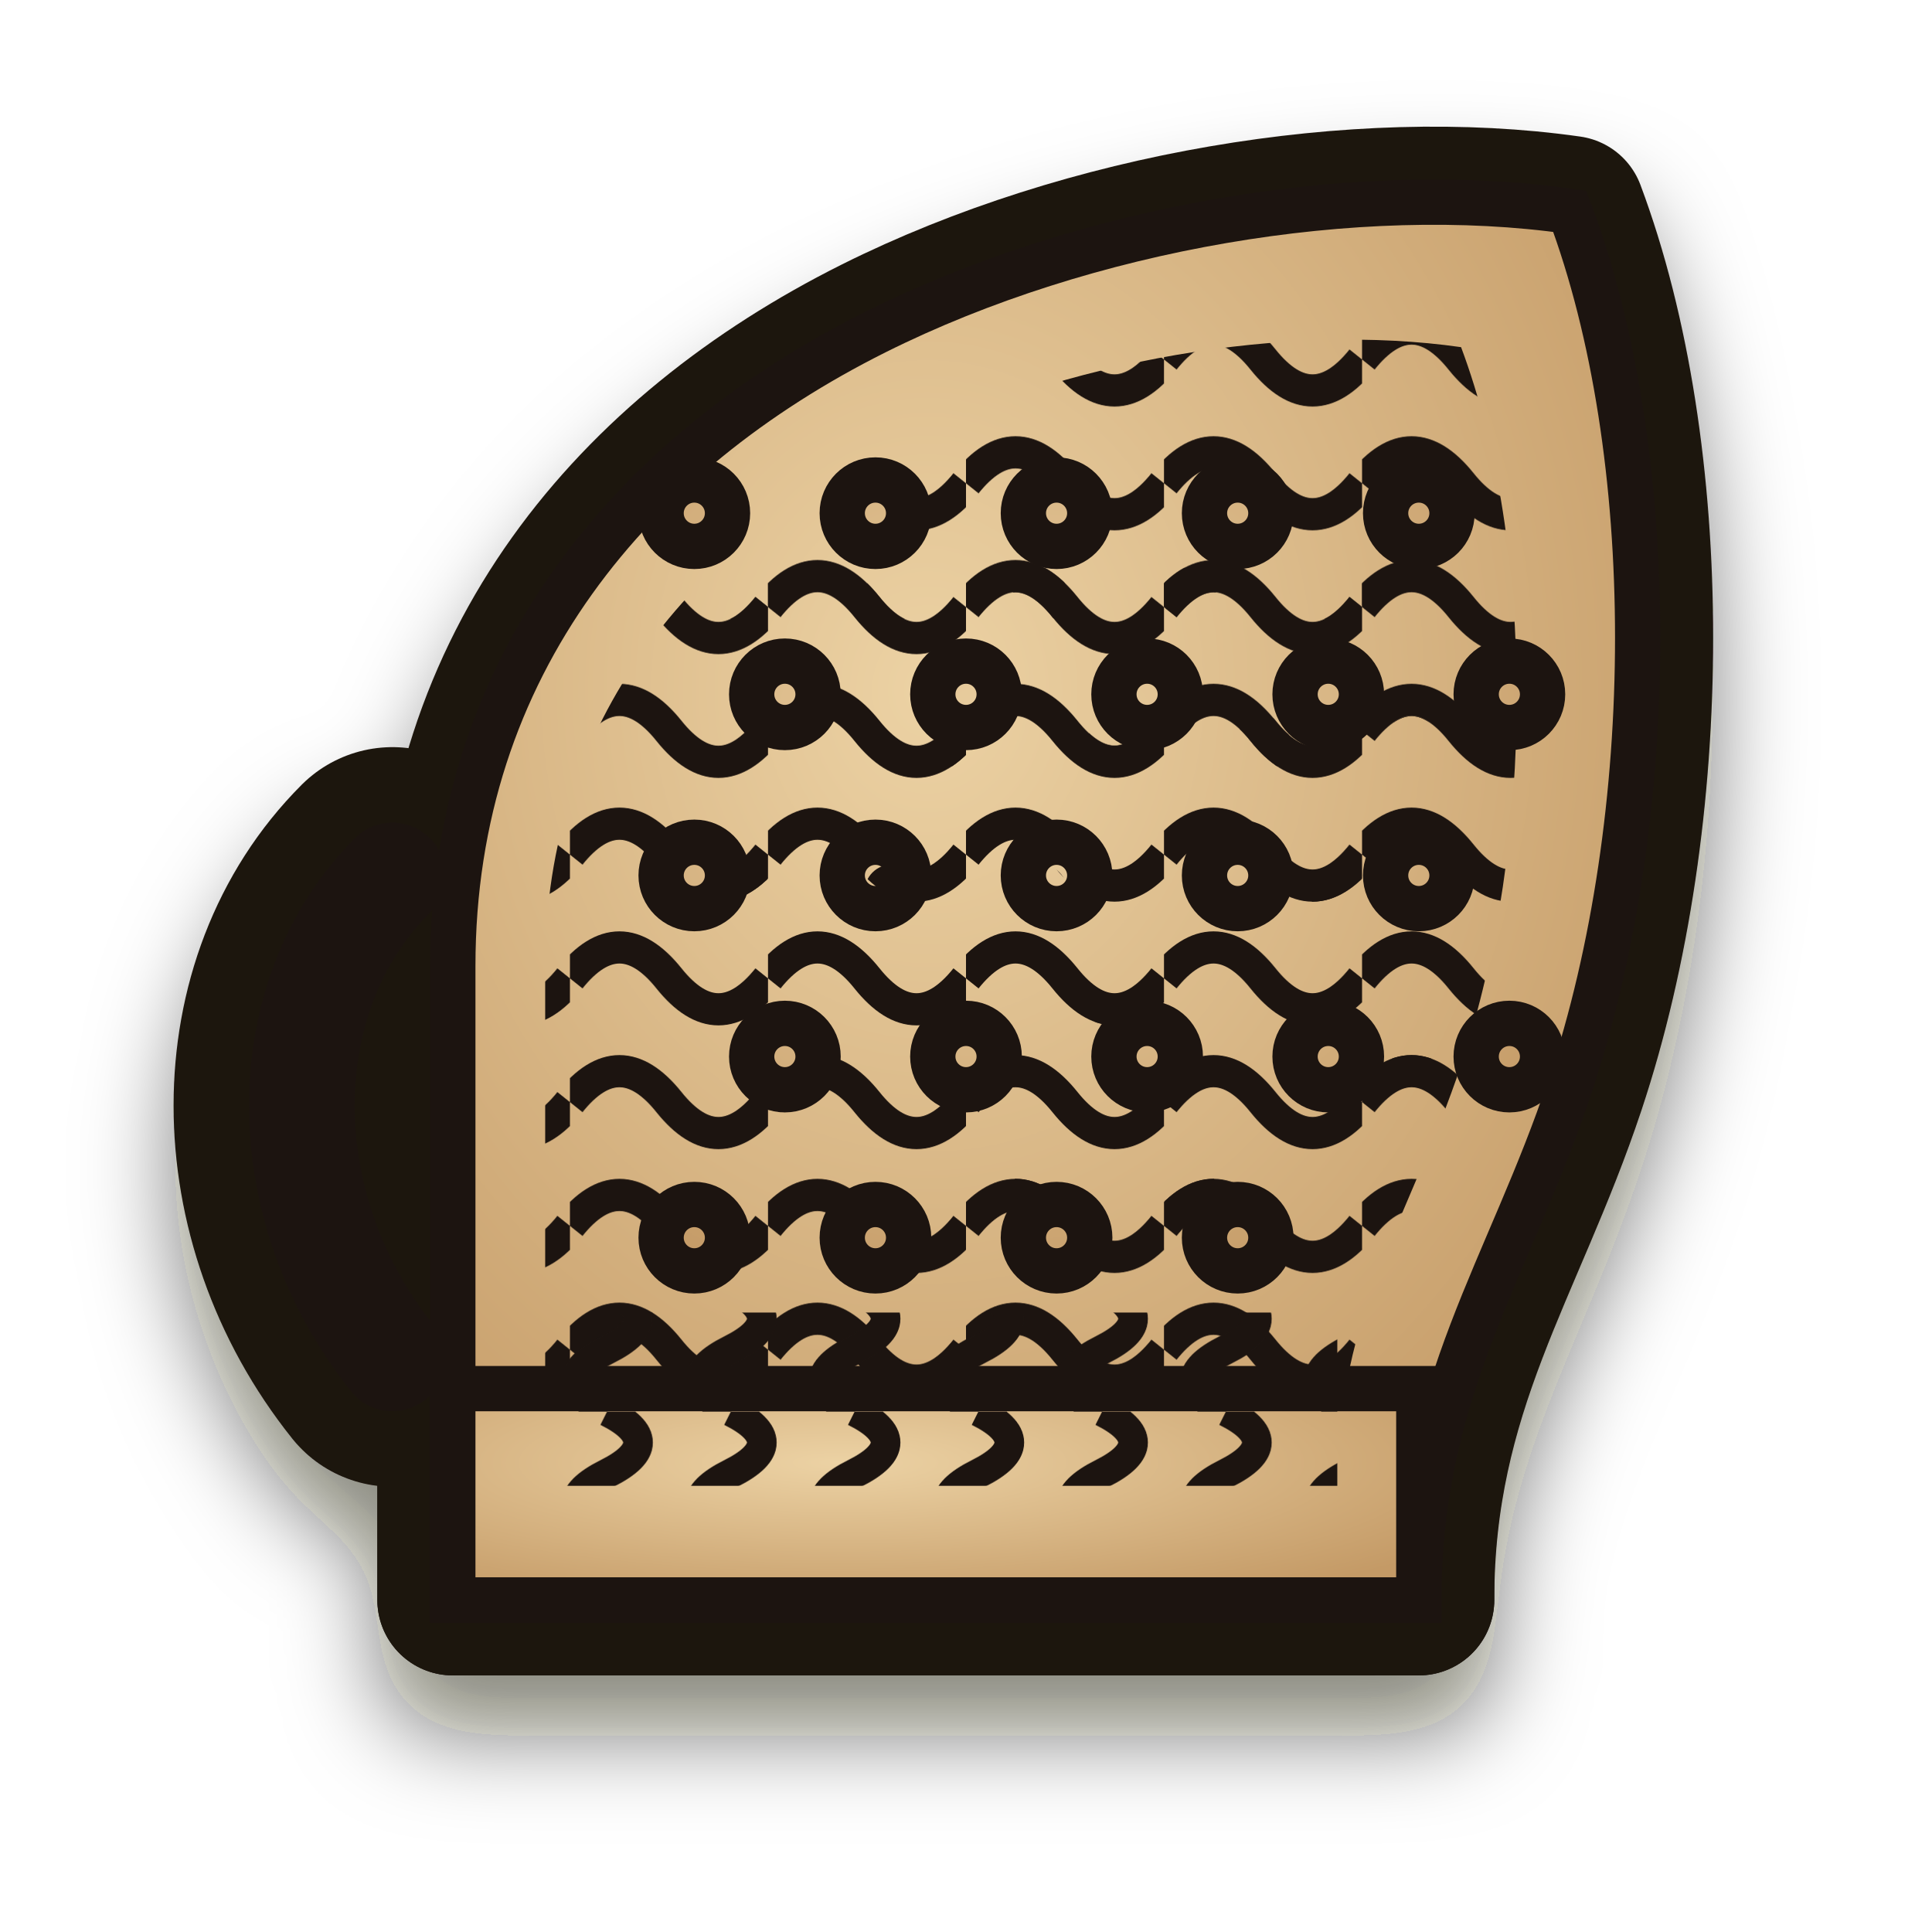
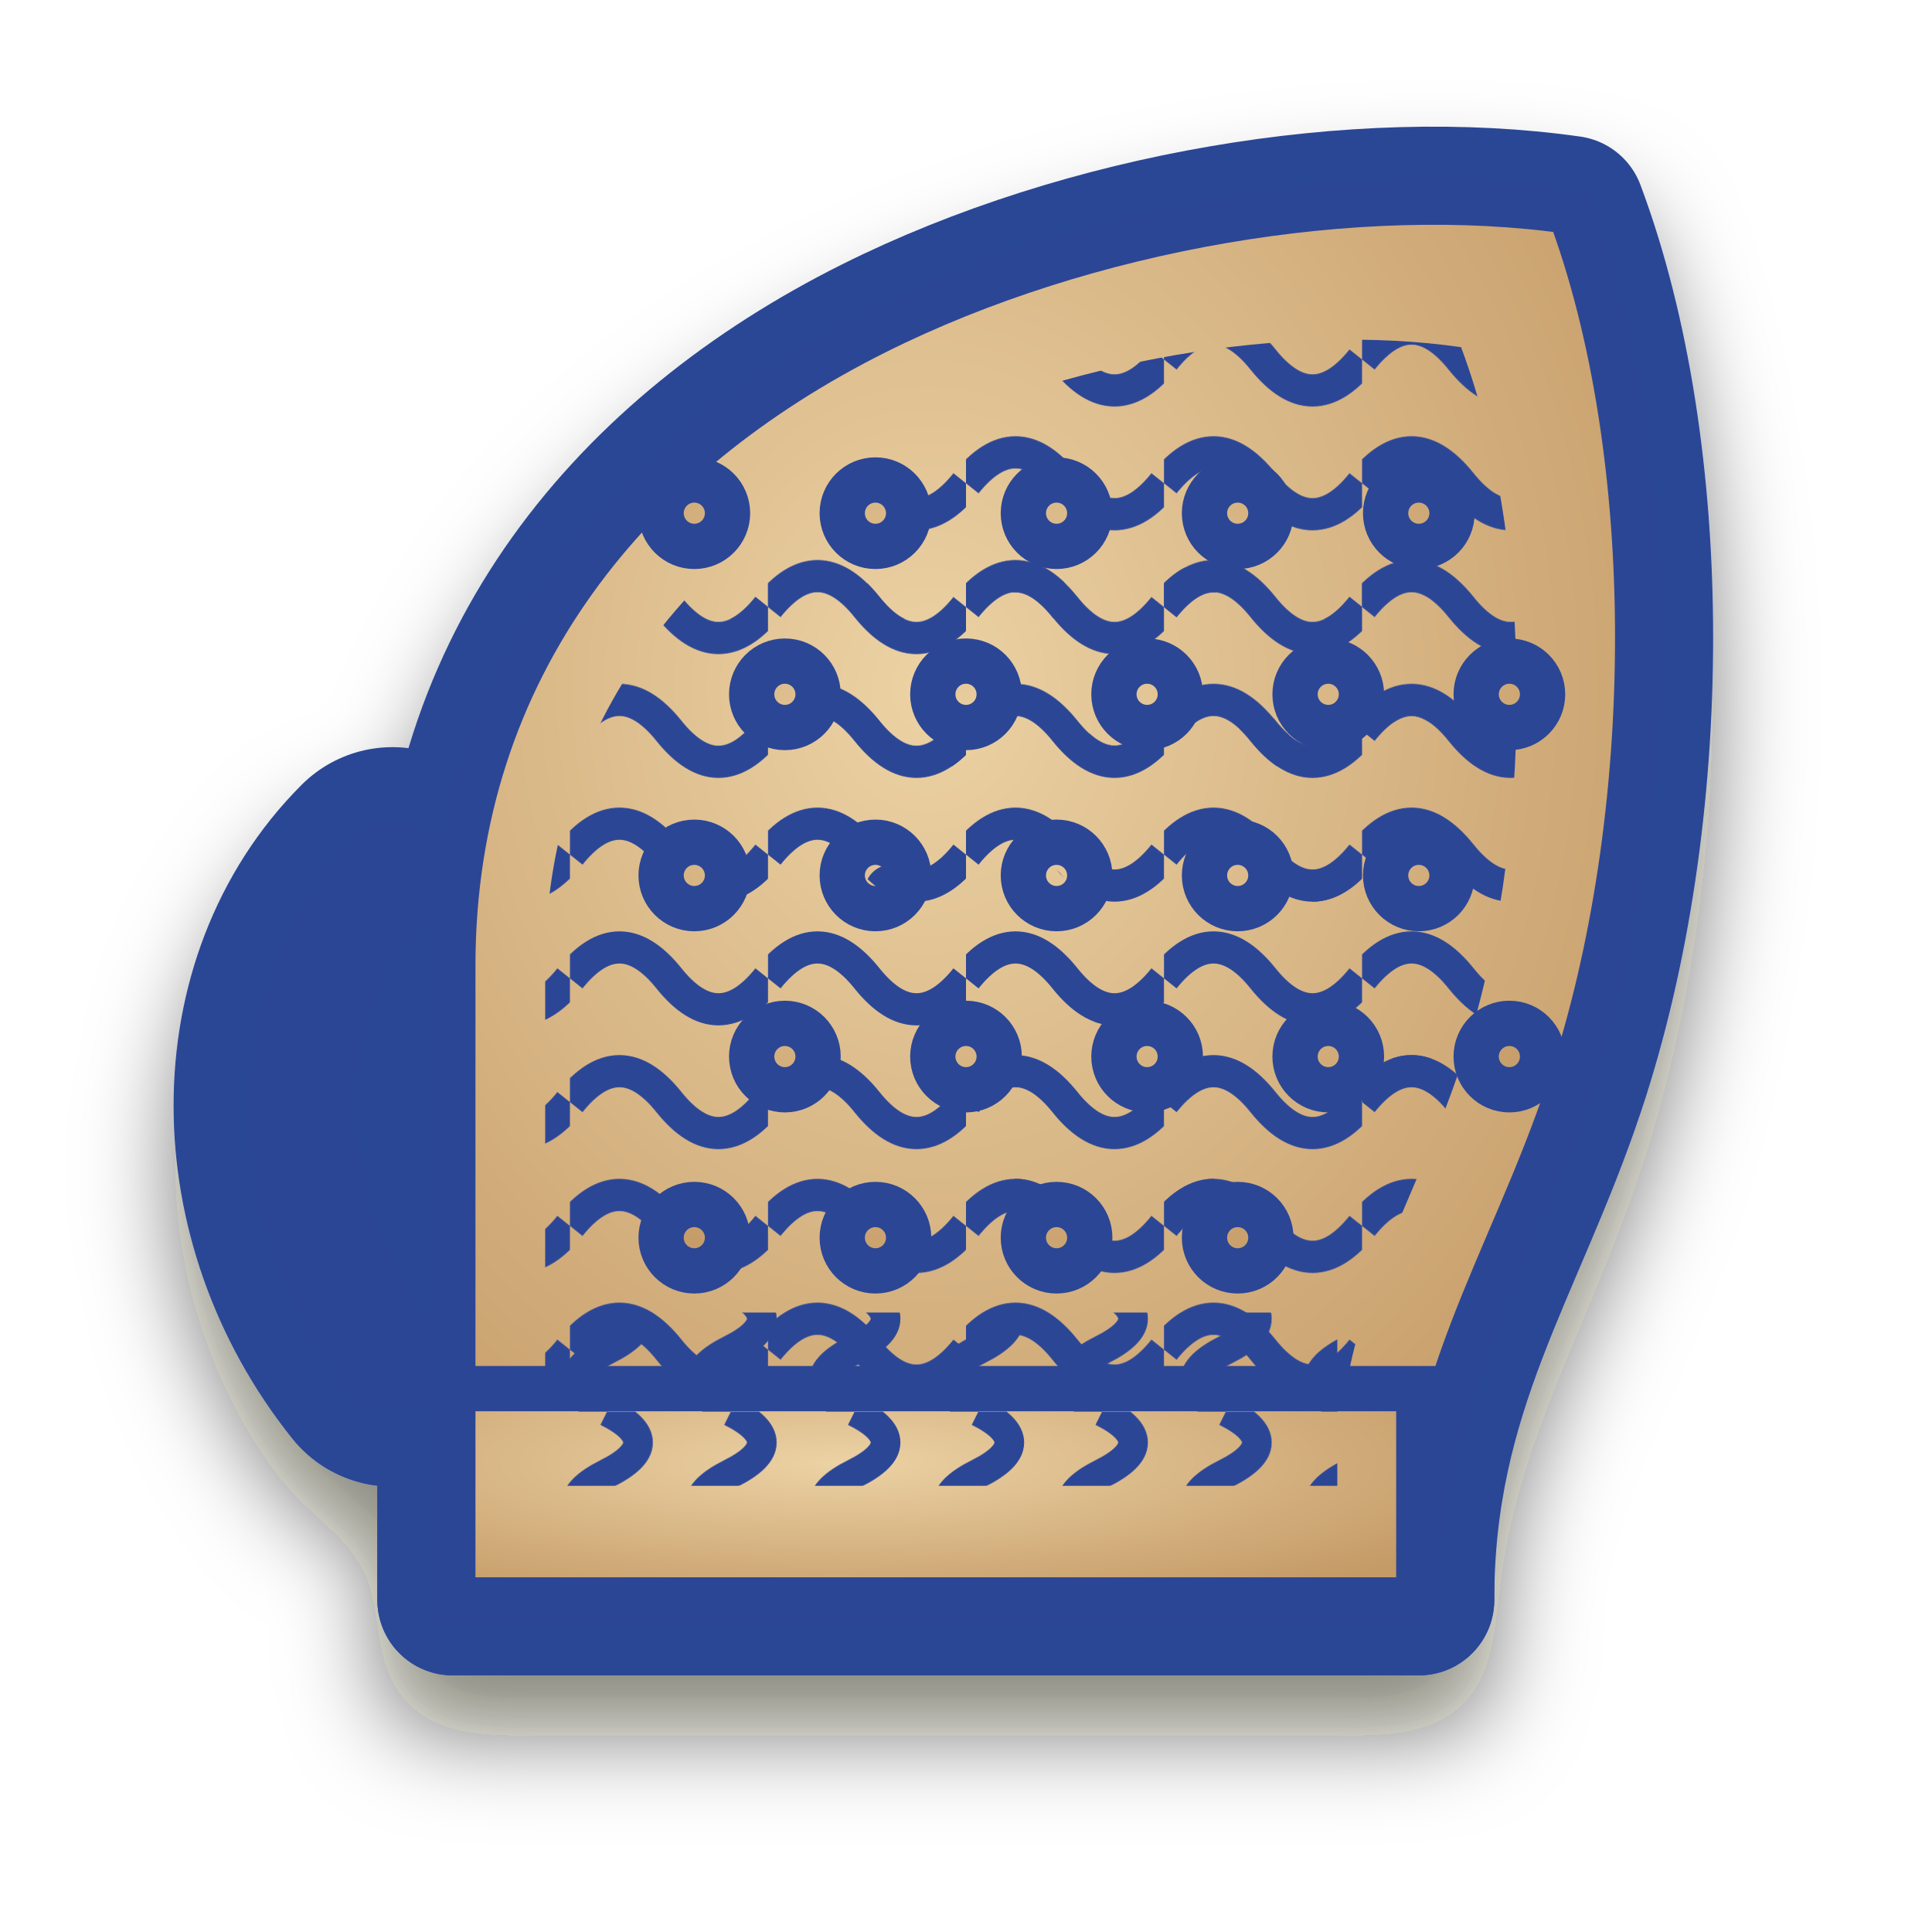
<svg xmlns="http://www.w3.org/2000/svg" viewBox="0 0 128 128" width="128" height="128">
  <defs>
    <filter id="sh" filterUnits="userSpaceOnUse" x="-50" y="-50" width="228" height="228">
      <feDropShadow dx="0" dy="4" stdDeviation="3" flood-color="#190c00" flood-opacity=".5" />
    </filter>
    <radialGradient id="clay" cx=".4" cy=".35" r=".75">
      <stop offset="0" stop-color="#ecd2a4" />
      <stop offset="1" stop-color="#c49a66" />
    </radialGradient>
    <pattern id="wave" width="16" height="10" patternUnits="userSpaceOnUse">
-       <path d="M0 5 Q4 0 8 5 T16 5" fill="none" stroke="#1c1410" stroke-width="2.6" />
+       <path d="M0 5 Q4 0 8 5 T16 5" fill="none" stroke="#2c4696" stroke-width="2.6" />
    </pattern>
    <pattern id="zz" width="10" height="10" patternUnits="userSpaceOnUse" patternTransform="rotate(90)">
-       <path d="M0 5 Q2.5 0 5 5 T10 5" fill="none" stroke="#1c1410" stroke-width="2.4" />
+       <path d="M0 5 Q2.5 0 5 5 T10 5" fill="none" stroke="#2c4696" stroke-width="2.4" />
    </pattern>
  </defs>
  <g filter="url(#sh)">
-     <path d="M26 90 C18 80 18 66 26 58" fill="none" stroke="#1c1410" stroke-width="17" stroke-linecap="round" stroke-linejoin="round" />
-     <path d="M30 106 L30 64 C30 44 42 30 58 22 C72 15 90 12 104 14 C110 30 110 54 104 72 C100 84 94 92 94 106 Z" fill="#1c1410" stroke="#1c1410" stroke-width="10" stroke-linejoin="round" />
-     <path d="M30 92 H94 V106 H30 Z" fill="#1c1410" stroke="#1c1410" stroke-width="10" stroke-linejoin="round" />
-     <path d="M46 31.8 A2.2 2.2 0 1 1 46 36.2 A2.2 2.2 0 1 1 46 31.8 Z M58 31.8 A2.2 2.2 0 1 1 58 36.2 A2.2 2.2 0 1 1 58 31.8 Z M70 31.8 A2.2 2.2 0 1 1 70 36.2 A2.2 2.2 0 1 1 70 31.8 Z M82 31.8 A2.2 2.2 0 1 1 82 36.2 A2.2 2.2 0 1 1 82 31.8 Z M94 31.8 A2.2 2.2 0 1 1 94 36.2 A2.2 2.2 0 1 1 94 31.8 Z M52 43.8 A2.2 2.2 0 1 1 52 48.2 A2.2 2.2 0 1 1 52 43.8 Z M64 43.8 A2.2 2.2 0 1 1 64 48.2 A2.2 2.2 0 1 1 64 43.8 Z M76 43.8 A2.2 2.2 0 1 1 76 48.2 A2.2 2.2 0 1 1 76 43.8 Z M88 43.8 A2.2 2.2 0 1 1 88 48.2 A2.2 2.2 0 1 1 88 43.8 Z M100 43.8 A2.2 2.2 0 1 1 100 48.2 A2.2 2.2 0 1 1 100 43.8 Z M46 55.8 A2.2 2.2 0 1 1 46 60.2 A2.2 2.2 0 1 1 46 55.8 Z M58 55.8 A2.2 2.2 0 1 1 58 60.2 A2.2 2.2 0 1 1 58 55.8 Z M70 55.8 A2.2 2.2 0 1 1 70 60.2 A2.2 2.2 0 1 1 70 55.8 Z M82 55.8 A2.2 2.2 0 1 1 82 60.2 A2.2 2.2 0 1 1 82 55.8 Z M94 55.8 A2.2 2.2 0 1 1 94 60.2 A2.2 2.2 0 1 1 94 55.8 Z M52 67.8 A2.2 2.2 0 1 1 52 72.2 A2.2 2.2 0 1 1 52 67.8 Z M64 67.8 A2.2 2.2 0 1 1 64 72.2 A2.2 2.2 0 1 1 64 67.8 Z M76 67.8 A2.2 2.2 0 1 1 76 72.2 A2.2 2.2 0 1 1 76 67.8 Z M88 67.8 A2.2 2.2 0 1 1 88 72.2 A2.2 2.2 0 1 1 88 67.8 Z M100 67.8 A2.2 2.2 0 1 1 100 72.2 A2.2 2.2 0 1 1 100 67.8 Z M46 79.8 A2.2 2.2 0 1 1 46 84.2 A2.2 2.2 0 1 1 46 79.8 Z M58 79.8 A2.2 2.2 0 1 1 58 84.2 A2.2 2.2 0 1 1 58 79.8 Z M70 79.8 A2.2 2.2 0 1 1 70 84.2 A2.2 2.2 0 1 1 70 79.8 Z M82 79.8 A2.2 2.2 0 1 1 82 84.2 A2.2 2.2 0 1 1 82 79.8 Z" fill="#1c1410" stroke="#1c1410" stroke-width="10" stroke-linejoin="round" />
+     <path d="M26 90 C18 80 18 66 26 58" fill="none" stroke="#2c4696" stroke-width="17" stroke-linecap="round" stroke-linejoin="round" />
+     <path d="M30 106 L30 64 C30 44 42 30 58 22 C72 15 90 12 104 14 C110 30 110 54 104 72 C100 84 94 92 94 106 Z" fill="#2c4696" stroke="#2c4696" stroke-width="10" stroke-linejoin="round" />
+     <path d="M30 92 H94 V106 H30 Z" fill="#2c4696" stroke="#2c4696" stroke-width="10" stroke-linejoin="round" />
+     <path d="M46 31.8 A2.2 2.2 0 1 1 46 36.2 A2.2 2.2 0 1 1 46 31.8 Z M58 31.8 A2.2 2.2 0 1 1 58 36.2 A2.2 2.2 0 1 1 58 31.8 Z M70 31.8 A2.2 2.2 0 1 1 70 36.2 A2.2 2.2 0 1 1 70 31.8 Z M82 31.8 A2.2 2.2 0 1 1 82 36.2 A2.2 2.2 0 1 1 82 31.8 Z M94 31.8 A2.2 2.2 0 1 1 94 36.2 A2.2 2.2 0 1 1 94 31.8 Z M52 43.8 A2.2 2.2 0 1 1 52 48.2 A2.2 2.2 0 1 1 52 43.8 Z M64 43.8 A2.2 2.2 0 1 1 64 48.2 A2.2 2.2 0 1 1 64 43.8 Z M76 43.8 A2.2 2.2 0 1 1 76 48.2 A2.2 2.2 0 1 1 76 43.8 Z M88 43.8 A2.2 2.2 0 1 1 88 48.2 A2.2 2.2 0 1 1 88 43.8 Z M100 43.8 A2.2 2.2 0 1 1 100 48.2 A2.2 2.2 0 1 1 100 43.8 Z M46 55.8 A2.2 2.2 0 1 1 46 60.2 A2.2 2.2 0 1 1 46 55.8 Z M58 55.8 A2.2 2.2 0 1 1 58 60.2 A2.2 2.2 0 1 1 58 55.8 Z M70 55.8 A2.2 2.2 0 1 1 70 60.2 A2.2 2.2 0 1 1 70 55.8 Z M82 55.8 A2.2 2.2 0 1 1 82 60.2 A2.2 2.2 0 1 1 82 55.8 Z M94 55.8 A2.2 2.2 0 1 1 94 60.2 A2.2 2.2 0 1 1 94 55.8 Z M52 67.8 A2.2 2.2 0 1 1 52 72.2 A2.2 2.2 0 1 1 52 67.8 Z M64 67.8 A2.2 2.2 0 1 1 64 72.2 A2.2 2.2 0 1 1 64 67.8 Z M76 67.8 A2.2 2.2 0 1 1 76 72.2 A2.2 2.2 0 1 1 76 67.8 Z M88 67.8 A2.2 2.2 0 1 1 88 72.2 A2.2 2.2 0 1 1 88 67.8 Z M100 67.8 A2.2 2.2 0 1 1 100 72.2 A2.2 2.2 0 1 1 100 67.8 Z M46 79.8 A2.2 2.2 0 1 1 46 84.2 A2.2 2.2 0 1 1 46 79.8 Z M58 79.8 A2.2 2.2 0 1 1 58 84.2 A2.2 2.2 0 1 1 58 79.8 Z M70 79.8 A2.2 2.2 0 1 1 70 84.2 A2.2 2.2 0 1 1 70 79.8 Z M82 79.8 A2.2 2.2 0 1 1 82 84.2 A2.2 2.2 0 1 1 82 79.8 Z" fill="#2c4696" stroke="#2c4696" stroke-width="10" stroke-linejoin="round" />
  </g>
-   <path d="M26 90 C18 80 18 66 26 58" fill="none" stroke="#1c1410" stroke-width="7" stroke-linecap="round" />
+   <path d="M26 90 C18 80 18 66 26 58" fill="none" stroke="#2c4696" stroke-width="7" stroke-linecap="round" />
  <path d="M30 106 L30 64 C30 44 42 30 58 22 C72 15 90 12 104 14 C110 30 110 54 104 72 C100 84 94 92 94 106 Z" fill="url(#clay)" />
  <path d="M30 106 L30 64 C30 44 42 30 58 22 C72 15 90 12 104 14 C110 30 110 54 104 72 C100 84 94 92 94 106 Z" fill="url(#wave)" transform="translate(64 64) scale(.82) translate(-64 -64)" />
-   <path d="M30 106 L30 64 C30 44 42 30 58 22 C72 15 90 12 104 14 C110 30 110 54 104 72 C100 84 94 92 94 106 Z" fill="none" stroke="#1c1410" stroke-width="3" />
+   <path d="M30 106 L30 64 C30 44 42 30 58 22 C72 15 90 12 104 14 C110 30 110 54 104 72 C100 84 94 92 94 106 Z" fill="none" stroke="#2c4696" stroke-width="3" />
  <path d="M30 92 H94 V106 H30 Z" fill="url(#clay)" />
  <path d="M30 92 H94 V106 H30 Z" fill="url(#zz)" transform="translate(64 64) scale(.82) translate(-64 -64)" />
-   <path d="M30 92 H94 V106 H30 Z" fill="none" stroke="#1c1410" stroke-width="3" />
+   <path d="M30 92 H94 V106 H30 Z" fill="none" stroke="#2c4696" stroke-width="3" />
  <path d="M46 31.8 A2.2 2.2 0 1 1 46 36.2 A2.2 2.2 0 1 1 46 31.8 Z M58 31.8 A2.2 2.2 0 1 1 58 36.2 A2.2 2.2 0 1 1 58 31.8 Z M70 31.8 A2.2 2.2 0 1 1 70 36.2 A2.2 2.2 0 1 1 70 31.8 Z M82 31.8 A2.2 2.2 0 1 1 82 36.2 A2.2 2.2 0 1 1 82 31.8 Z M94 31.8 A2.2 2.2 0 1 1 94 36.2 A2.2 2.2 0 1 1 94 31.8 Z M52 43.8 A2.2 2.2 0 1 1 52 48.2 A2.2 2.2 0 1 1 52 43.8 Z M64 43.8 A2.2 2.2 0 1 1 64 48.2 A2.2 2.2 0 1 1 64 43.8 Z M76 43.8 A2.2 2.2 0 1 1 76 48.2 A2.2 2.2 0 1 1 76 43.8 Z M88 43.8 A2.2 2.2 0 1 1 88 48.2 A2.2 2.2 0 1 1 88 43.8 Z M100 43.8 A2.2 2.2 0 1 1 100 48.2 A2.2 2.2 0 1 1 100 43.8 Z M46 55.8 A2.2 2.2 0 1 1 46 60.2 A2.2 2.2 0 1 1 46 55.8 Z M58 55.8 A2.2 2.2 0 1 1 58 60.2 A2.2 2.2 0 1 1 58 55.8 Z M70 55.8 A2.2 2.2 0 1 1 70 60.2 A2.2 2.2 0 1 1 70 55.8 Z M82 55.8 A2.2 2.2 0 1 1 82 60.2 A2.2 2.2 0 1 1 82 55.8 Z M94 55.8 A2.2 2.2 0 1 1 94 60.2 A2.2 2.2 0 1 1 94 55.8 Z M52 67.8 A2.2 2.2 0 1 1 52 72.2 A2.2 2.2 0 1 1 52 67.8 Z M64 67.8 A2.2 2.2 0 1 1 64 72.2 A2.2 2.2 0 1 1 64 67.8 Z M76 67.8 A2.2 2.2 0 1 1 76 72.2 A2.2 2.2 0 1 1 76 67.8 Z M88 67.8 A2.2 2.2 0 1 1 88 72.2 A2.2 2.2 0 1 1 88 67.8 Z M100 67.8 A2.2 2.2 0 1 1 100 72.2 A2.2 2.2 0 1 1 100 67.8 Z M46 79.8 A2.2 2.2 0 1 1 46 84.2 A2.2 2.2 0 1 1 46 79.8 Z M58 79.8 A2.2 2.2 0 1 1 58 84.2 A2.2 2.2 0 1 1 58 79.8 Z M70 79.8 A2.2 2.2 0 1 1 70 84.2 A2.2 2.2 0 1 1 70 79.8 Z M82 79.8 A2.2 2.2 0 1 1 82 84.2 A2.2 2.2 0 1 1 82 79.8 Z" fill="url(#clay)" />
  <path d="M46 31.8 A2.2 2.2 0 1 1 46 36.2 A2.2 2.2 0 1 1 46 31.8 Z M58 31.8 A2.2 2.2 0 1 1 58 36.2 A2.2 2.2 0 1 1 58 31.8 Z M70 31.8 A2.2 2.2 0 1 1 70 36.2 A2.2 2.2 0 1 1 70 31.8 Z M82 31.8 A2.2 2.2 0 1 1 82 36.2 A2.2 2.2 0 1 1 82 31.8 Z M94 31.8 A2.2 2.2 0 1 1 94 36.2 A2.2 2.2 0 1 1 94 31.8 Z M52 43.8 A2.2 2.2 0 1 1 52 48.2 A2.2 2.2 0 1 1 52 43.8 Z M64 43.8 A2.2 2.2 0 1 1 64 48.2 A2.2 2.2 0 1 1 64 43.8 Z M76 43.8 A2.2 2.2 0 1 1 76 48.2 A2.2 2.2 0 1 1 76 43.8 Z M88 43.8 A2.2 2.2 0 1 1 88 48.2 A2.2 2.2 0 1 1 88 43.8 Z M100 43.8 A2.2 2.2 0 1 1 100 48.2 A2.2 2.2 0 1 1 100 43.8 Z M46 55.8 A2.2 2.2 0 1 1 46 60.2 A2.2 2.2 0 1 1 46 55.8 Z M58 55.8 A2.2 2.2 0 1 1 58 60.2 A2.2 2.2 0 1 1 58 55.8 Z M70 55.8 A2.2 2.2 0 1 1 70 60.2 A2.2 2.2 0 1 1 70 55.8 Z M82 55.8 A2.2 2.2 0 1 1 82 60.2 A2.2 2.2 0 1 1 82 55.8 Z M94 55.8 A2.2 2.2 0 1 1 94 60.2 A2.2 2.2 0 1 1 94 55.8 Z M52 67.8 A2.2 2.2 0 1 1 52 72.2 A2.2 2.2 0 1 1 52 67.8 Z M64 67.8 A2.2 2.2 0 1 1 64 72.2 A2.2 2.2 0 1 1 64 67.8 Z M76 67.8 A2.2 2.2 0 1 1 76 72.2 A2.2 2.2 0 1 1 76 67.8 Z M88 67.8 A2.2 2.2 0 1 1 88 72.2 A2.2 2.2 0 1 1 88 67.8 Z M100 67.8 A2.2 2.2 0 1 1 100 72.2 A2.2 2.2 0 1 1 100 67.8 Z M46 79.8 A2.2 2.2 0 1 1 46 84.2 A2.2 2.2 0 1 1 46 79.8 Z M58 79.8 A2.2 2.2 0 1 1 58 84.2 A2.2 2.2 0 1 1 58 79.8 Z M70 79.8 A2.2 2.2 0 1 1 70 84.2 A2.2 2.2 0 1 1 70 79.8 Z M82 79.8 A2.2 2.2 0 1 1 82 84.2 A2.2 2.2 0 1 1 82 79.8 Z" fill="url(#wave)" transform="translate(64 64) scale(.82) translate(-64 -64)" />
-   <path d="M46 31.8 A2.2 2.2 0 1 1 46 36.2 A2.2 2.2 0 1 1 46 31.8 Z M58 31.8 A2.2 2.2 0 1 1 58 36.2 A2.2 2.2 0 1 1 58 31.8 Z M70 31.8 A2.2 2.2 0 1 1 70 36.2 A2.2 2.2 0 1 1 70 31.8 Z M82 31.8 A2.2 2.2 0 1 1 82 36.2 A2.2 2.2 0 1 1 82 31.8 Z M94 31.8 A2.2 2.2 0 1 1 94 36.2 A2.2 2.2 0 1 1 94 31.8 Z M52 43.8 A2.2 2.2 0 1 1 52 48.2 A2.2 2.2 0 1 1 52 43.8 Z M64 43.8 A2.2 2.2 0 1 1 64 48.2 A2.2 2.2 0 1 1 64 43.8 Z M76 43.8 A2.2 2.2 0 1 1 76 48.2 A2.2 2.2 0 1 1 76 43.8 Z M88 43.8 A2.2 2.2 0 1 1 88 48.2 A2.2 2.2 0 1 1 88 43.8 Z M100 43.8 A2.2 2.2 0 1 1 100 48.2 A2.2 2.2 0 1 1 100 43.8 Z M46 55.8 A2.2 2.2 0 1 1 46 60.2 A2.2 2.2 0 1 1 46 55.8 Z M58 55.8 A2.2 2.2 0 1 1 58 60.2 A2.2 2.2 0 1 1 58 55.8 Z M70 55.8 A2.2 2.2 0 1 1 70 60.2 A2.2 2.2 0 1 1 70 55.8 Z M82 55.8 A2.2 2.2 0 1 1 82 60.2 A2.2 2.2 0 1 1 82 55.8 Z M94 55.8 A2.2 2.2 0 1 1 94 60.2 A2.2 2.2 0 1 1 94 55.8 Z M52 67.8 A2.2 2.2 0 1 1 52 72.2 A2.2 2.2 0 1 1 52 67.8 Z M64 67.8 A2.2 2.2 0 1 1 64 72.2 A2.2 2.2 0 1 1 64 67.8 Z M76 67.8 A2.2 2.2 0 1 1 76 72.2 A2.2 2.2 0 1 1 76 67.8 Z M88 67.8 A2.2 2.2 0 1 1 88 72.2 A2.2 2.2 0 1 1 88 67.8 Z M100 67.8 A2.2 2.2 0 1 1 100 72.2 A2.2 2.2 0 1 1 100 67.8 Z M46 79.8 A2.2 2.2 0 1 1 46 84.2 A2.2 2.2 0 1 1 46 79.8 Z M58 79.8 A2.2 2.2 0 1 1 58 84.2 A2.2 2.2 0 1 1 58 79.8 Z M70 79.8 A2.2 2.2 0 1 1 70 84.2 A2.2 2.2 0 1 1 70 79.8 Z M82 79.8 A2.2 2.2 0 1 1 82 84.2 A2.2 2.2 0 1 1 82 79.8 Z" fill="none" stroke="#1c1410" stroke-width="3" />
+   <path d="M46 31.8 A2.2 2.2 0 1 1 46 36.2 A2.2 2.2 0 1 1 46 31.8 Z M58 31.8 A2.2 2.2 0 1 1 58 36.2 A2.2 2.2 0 1 1 58 31.8 Z M70 31.8 A2.2 2.2 0 1 1 70 36.2 A2.2 2.2 0 1 1 70 31.8 Z M82 31.8 A2.2 2.2 0 1 1 82 36.2 A2.2 2.2 0 1 1 82 31.8 Z M94 31.8 A2.2 2.2 0 1 1 94 36.2 A2.2 2.2 0 1 1 94 31.8 Z M52 43.8 A2.2 2.2 0 1 1 52 48.2 A2.2 2.2 0 1 1 52 43.8 Z M64 43.8 A2.2 2.2 0 1 1 64 48.2 A2.2 2.2 0 1 1 64 43.8 Z M76 43.8 A2.2 2.2 0 1 1 76 48.2 A2.2 2.2 0 1 1 76 43.8 Z M88 43.8 A2.2 2.2 0 1 1 88 48.2 A2.2 2.2 0 1 1 88 43.8 Z M100 43.8 A2.2 2.2 0 1 1 100 48.2 A2.2 2.2 0 1 1 100 43.8 Z M46 55.8 A2.2 2.2 0 1 1 46 60.2 A2.2 2.2 0 1 1 46 55.8 Z M58 55.8 A2.2 2.2 0 1 1 58 60.2 A2.2 2.2 0 1 1 58 55.8 Z M70 55.8 A2.2 2.2 0 1 1 70 60.2 A2.2 2.2 0 1 1 70 55.8 Z M82 55.8 A2.2 2.2 0 1 1 82 60.2 A2.2 2.2 0 1 1 82 55.8 Z M94 55.8 A2.2 2.2 0 1 1 94 60.2 A2.2 2.2 0 1 1 94 55.8 Z M52 67.8 A2.2 2.2 0 1 1 52 72.2 A2.2 2.2 0 1 1 52 67.8 Z M64 67.8 A2.2 2.2 0 1 1 64 72.2 A2.2 2.2 0 1 1 64 67.8 Z M76 67.8 A2.2 2.2 0 1 1 76 72.2 A2.2 2.2 0 1 1 76 67.8 Z M88 67.8 A2.2 2.2 0 1 1 88 72.2 A2.2 2.2 0 1 1 88 67.8 Z M100 67.8 A2.2 2.2 0 1 1 100 72.2 A2.2 2.2 0 1 1 100 67.8 Z M46 79.8 A2.2 2.2 0 1 1 46 84.2 A2.2 2.2 0 1 1 46 79.8 Z M58 79.8 A2.2 2.2 0 1 1 58 84.2 A2.2 2.2 0 1 1 58 79.8 Z M70 79.8 A2.2 2.2 0 1 1 70 84.2 A2.2 2.2 0 1 1 70 79.8 Z M82 79.8 A2.2 2.2 0 1 1 82 84.2 A2.2 2.2 0 1 1 82 79.8 Z" fill="none" stroke="#2c4696" stroke-width="3" />
</svg>
